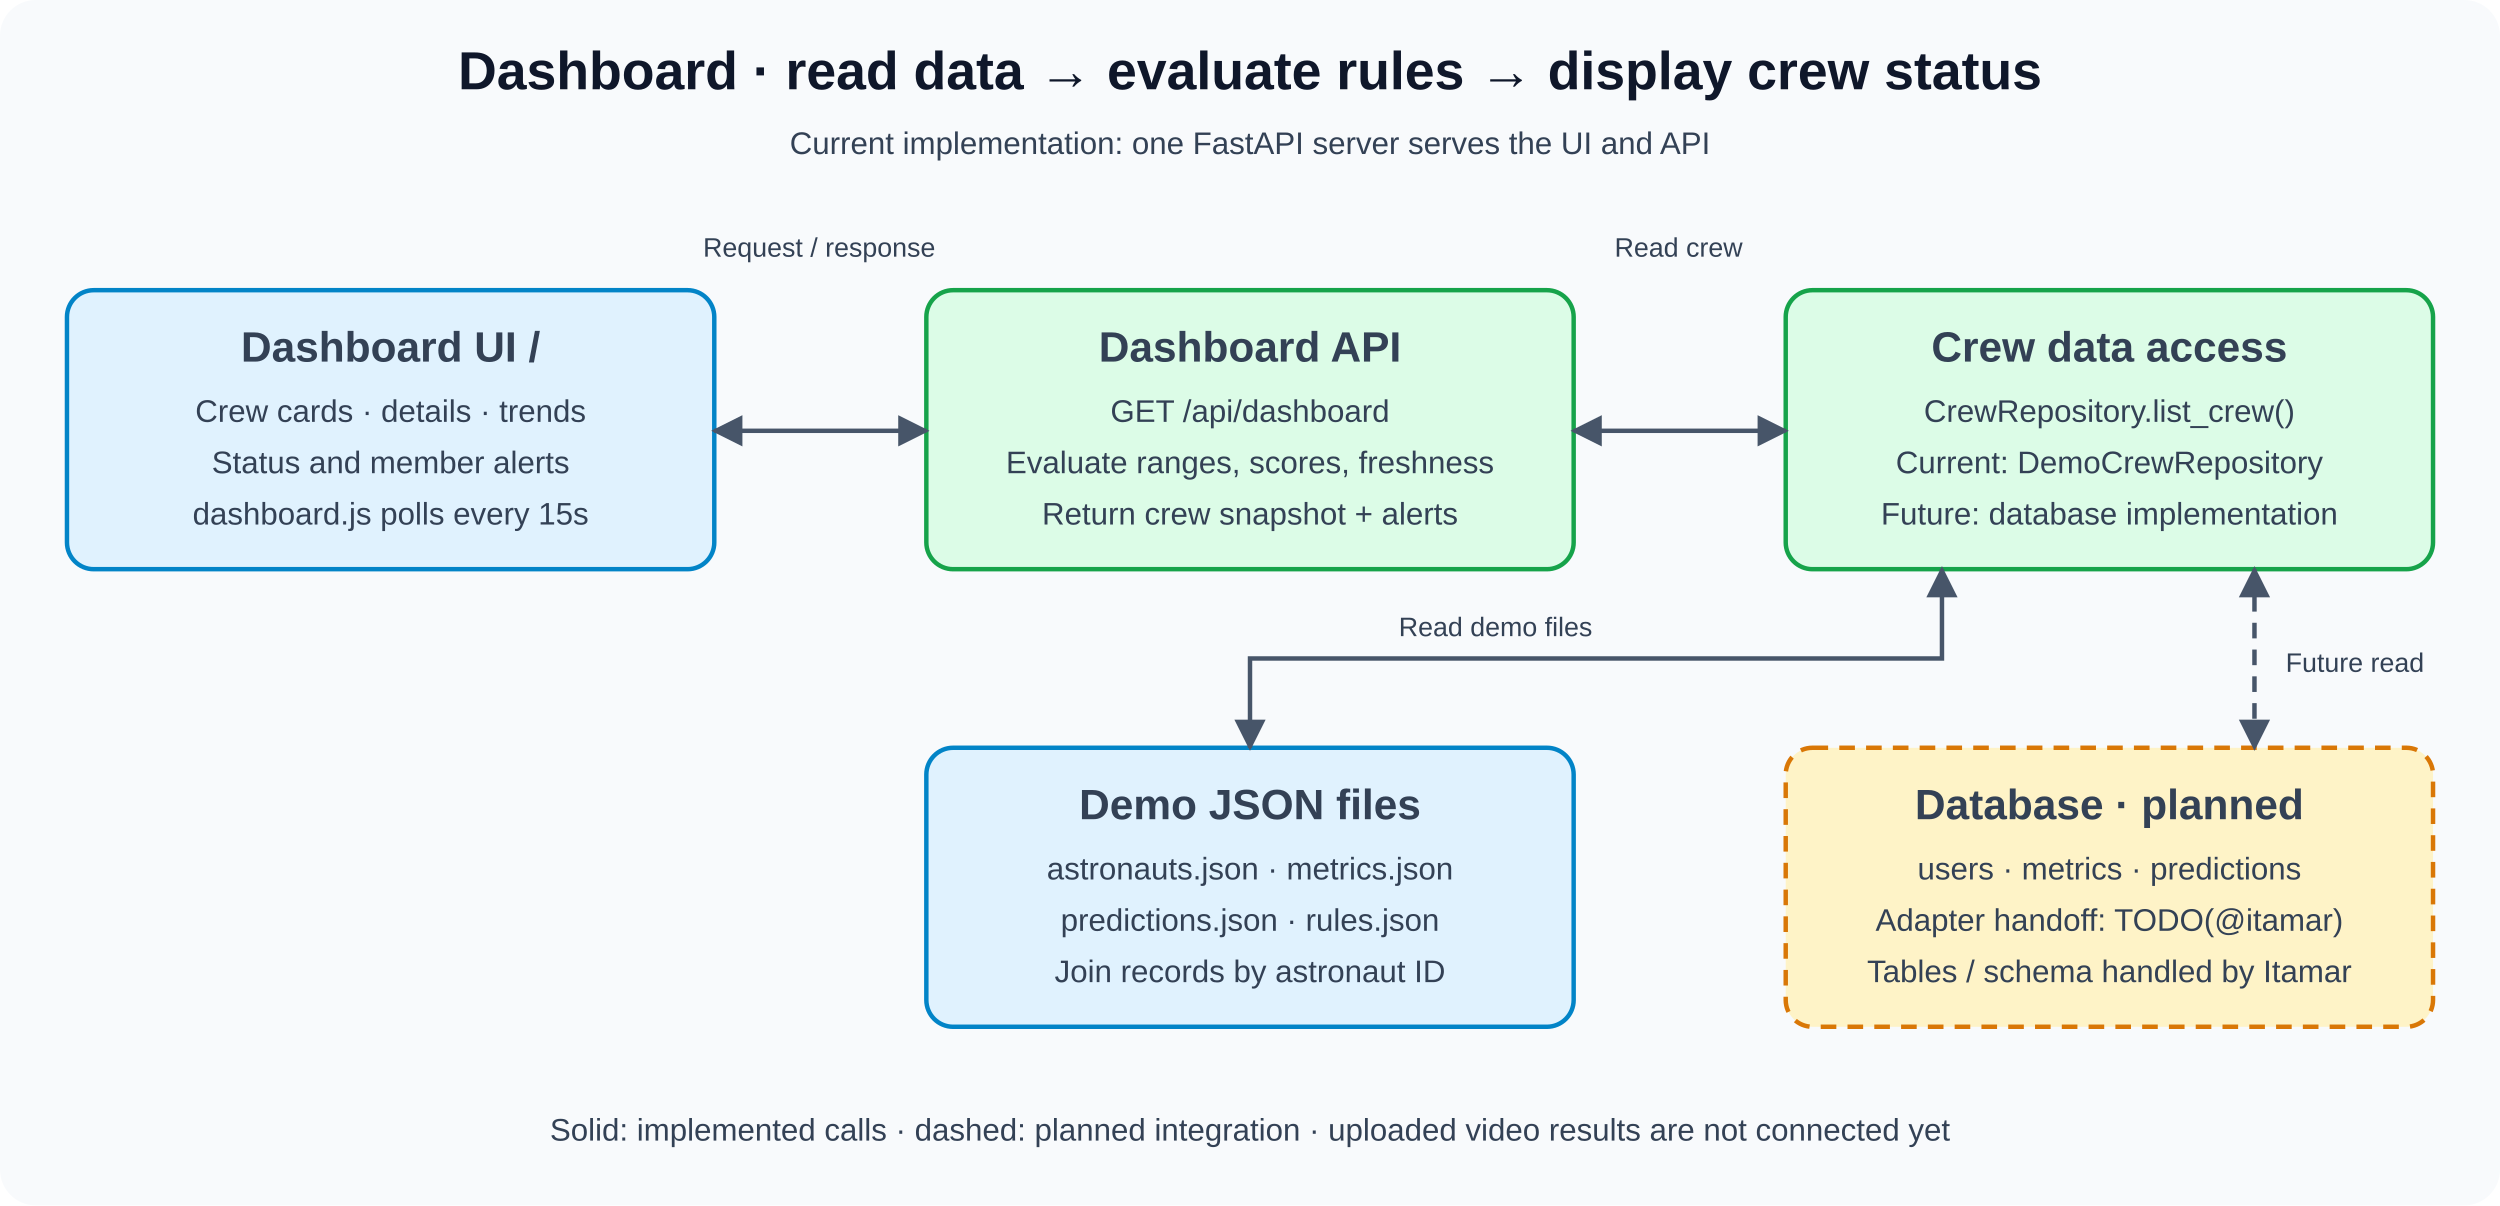
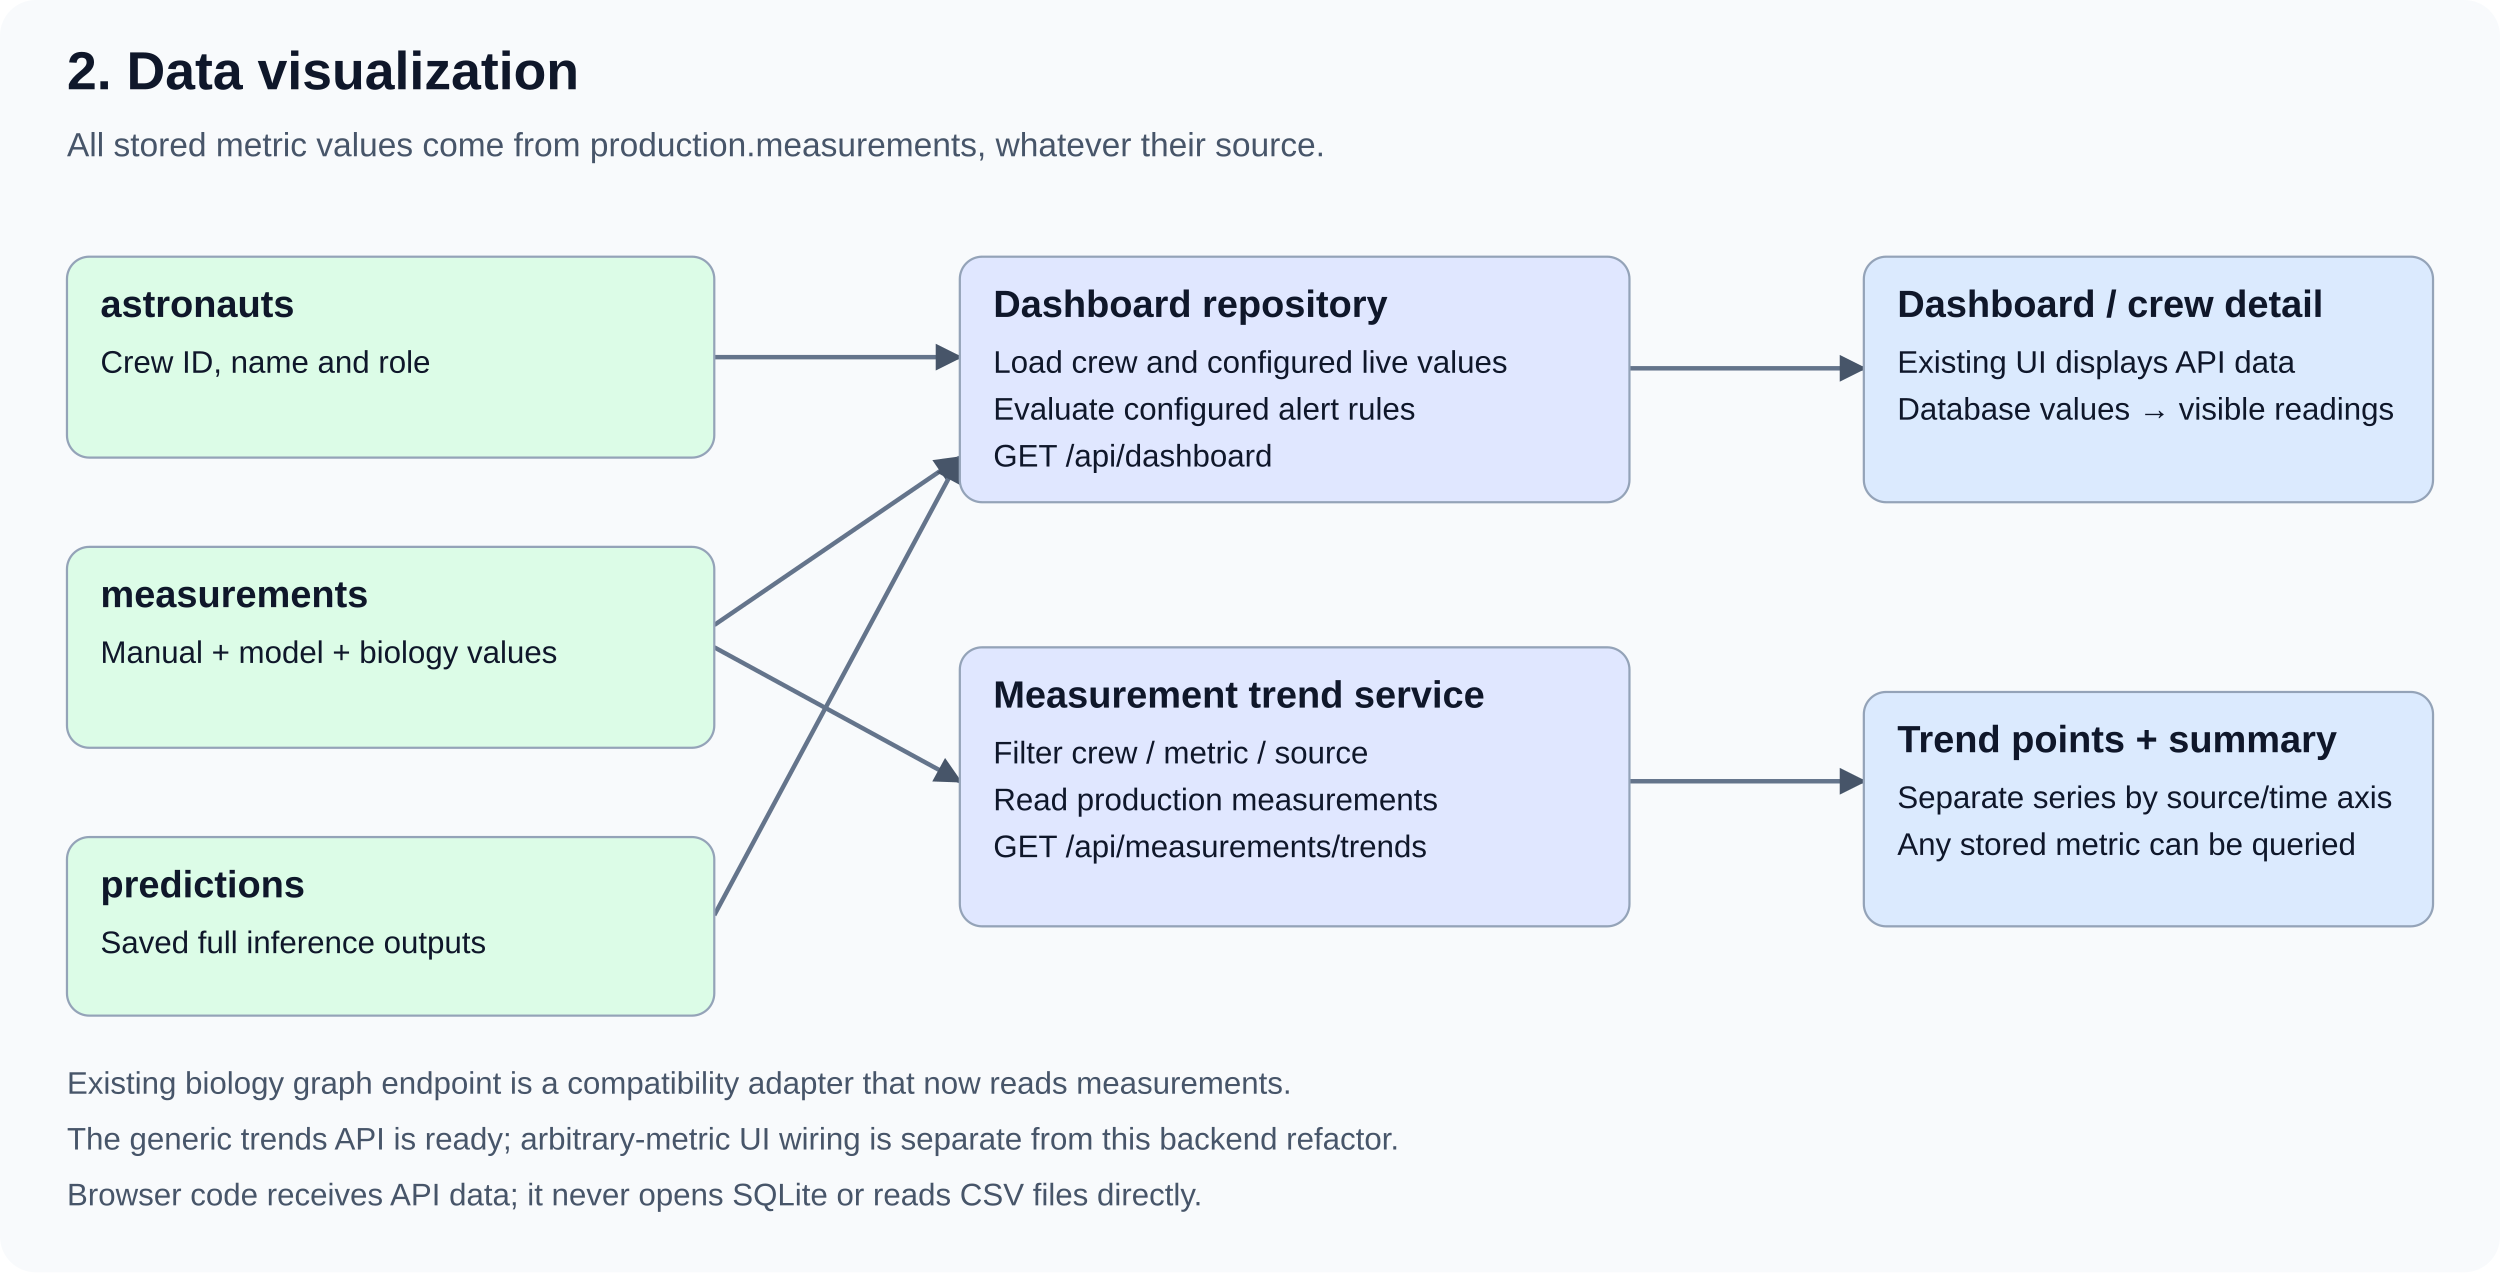
- <svg xmlns="http://www.w3.org/2000/svg" width="1120" height="540" viewBox="0 0 1120 540" role="img" aria-labelledby="title desc">
+ <svg xmlns="http://www.w3.org/2000/svg" width="1120" height="570" viewBox="0 0 1120 570" role="img" aria-labelledby="title desc">
  <defs>
-     <marker id="arrow" viewBox="0 0 10 10" refX="9" refY="5" markerWidth="7" markerHeight="7" orient="auto-start-reverse">
-       <path d="M0 0 10 5 0 10Z" fill="#475569" />
+     <marker id="arrow" viewBox="0 0 10 10" refX="9" refY="5" markerWidth="6" markerHeight="6" orient="auto">
+       <path d="M0 0L10 5L0 10Z" fill="#475569" />
    </marker>
  </defs>
-   <rect width="1120" height="540" rx="16" fill="#f8fafc" />
-   <g font-family="Arial, Helvetica, sans-serif" text-anchor="middle" fill="#334155">
-     <text x="560" y="40" font-size="24" font-weight="bold" fill="#0f172a">Dashboard · read data → evaluate rules → display crew status</text>
-     <text x="560" y="69" font-size="14">Current implementation: one FastAPI server serves the UI and API</text>
-     <rect x="30" y="130" width="290" height="125" rx="12" fill="#e0f2fe" stroke="#0284c7" stroke-width="2" />
-     <text x="175" y="162" font-size="19" font-weight="bold">Dashboard UI /</text>
-     <text x="175" y="189" font-size="14">Crew cards · details · trends</text>
-     <text x="175" y="212" font-size="14">Status and member alerts</text>
-     <text x="175" y="235" font-size="14">dashboard.js polls every 15s</text>
-     <rect x="415" y="130" width="290" height="125" rx="12" fill="#dcfce7" stroke="#16a34a" stroke-width="2" />
-     <text x="560" y="162" font-size="19" font-weight="bold">Dashboard API</text>
-     <text x="560" y="189" font-size="14">GET /api/dashboard</text>
-     <text x="560" y="212" font-size="14">Evaluate ranges, scores, freshness</text>
-     <text x="560" y="235" font-size="14">Return crew snapshot + alerts</text>
-     <rect x="800" y="130" width="290" height="125" rx="12" fill="#dcfce7" stroke="#16a34a" stroke-width="2" />
-     <text x="945" y="162" font-size="19" font-weight="bold">Crew data access</text>
-     <text x="945" y="189" font-size="14">CrewRepository.list_crew()</text>
-     <text x="945" y="212" font-size="14">Current: DemoCrewRepository</text>
-     <text x="945" y="235" font-size="14">Future: database implementation</text>
-     <rect x="415" y="335" width="290" height="125" rx="12" fill="#e0f2fe" stroke="#0284c7" stroke-width="2" />
-     <text x="560" y="367" font-size="19" font-weight="bold">Demo JSON files</text>
-     <text x="560" y="394" font-size="14">astronauts.json · metrics.json</text>
-     <text x="560" y="417" font-size="14">predictions.json · rules.json</text>
-     <text x="560" y="440" font-size="14">Join records by astronaut ID</text>
-     <rect x="800" y="335" width="290" height="125" rx="12" fill="#fef3c7" stroke="#d97706" stroke-width="2" stroke-dasharray="7 5" />
-     <text x="945" y="367" font-size="19" font-weight="bold">Database · planned</text>
-     <text x="945" y="394" font-size="14">users · metrics · predictions</text>
-     <text x="945" y="417" font-size="14">Adapter handoff: TODO(@itamar)</text>
-     <text x="945" y="440" font-size="14">Tables / schema handled by Itamar</text>
-     <path d="M320 193H415" fill="none" stroke="#475569" stroke-width="2" marker-start="url(#arrow)" marker-end="url(#arrow)" />
-     <text x="367" y="115" font-size="12">Request / response</text>
-     <path d="M705 193H800" fill="none" stroke="#475569" stroke-width="2" marker-start="url(#arrow)" marker-end="url(#arrow)" />
-     <text x="752" y="115" font-size="12">Read crew</text>
-     <path d="M870 255V295H560V335" fill="none" stroke="#475569" stroke-width="2" marker-start="url(#arrow)" marker-end="url(#arrow)" />
-     <text x="670" y="285" font-size="12">Read demo files</text>
-     <path d="M1010 255V335" fill="none" stroke="#475569" stroke-width="2" marker-start="url(#arrow)" marker-end="url(#arrow)" stroke-dasharray="7 5" />
-     <text x="1055" y="301" font-size="12">Future read</text>
-     <text x="560" y="511" font-size="14">Solid: implemented calls · dashed: planned integration · uploaded video results are not connected yet</text>
+   <rect width="1120" height="570" rx="16" fill="#f8fafc" />
+   <g font-family="Arial, sans-serif" fill="#0f172a">
+     <text x="30" y="40" font-size="24" font-weight="bold">2. Data visualization</text>
+     <text x="30" y="70" font-size="15" fill="#475569">All stored metric values come from production.measurements, whatever their source.</text>
+     <line x1="320" y1="160" x2="430" y2="160" stroke="#64748b" stroke-width="2" marker-end="url(#arrow)" />
+     <line x1="320" y1="280" x2="430" y2="205" stroke="#64748b" stroke-width="2" marker-end="url(#arrow)" />
+     <line x1="320" y1="410" x2="430" y2="205" stroke="#64748b" stroke-width="2" marker-end="url(#arrow)" />
+     <line x1="320" y1="290" x2="430" y2="350" stroke="#64748b" stroke-width="2" marker-end="url(#arrow)" />
+     <line x1="730" y1="165" x2="835" y2="165" stroke="#64748b" stroke-width="2" marker-end="url(#arrow)" />
+     <line x1="730" y1="350" x2="835" y2="350" stroke="#64748b" stroke-width="2" marker-end="url(#arrow)" />
+     <rect x="30" y="115" width="290" height="90" rx="10" fill="#dcfce7" stroke="#94a3b8" />
+     <text x="45" y="142" font-size="17" font-weight="bold">astronauts</text>
+     <text x="45" y="167" font-size="14">Crew ID, name and role</text>
+     <rect x="30" y="245" width="290" height="90" rx="10" fill="#dcfce7" stroke="#94a3b8" />
+     <text x="45" y="272" font-size="17" font-weight="bold">measurements</text>
+     <text x="45" y="297" font-size="14">Manual + model + biology values</text>
+     <rect x="30" y="375" width="290" height="80" rx="10" fill="#dcfce7" stroke="#94a3b8" />
+     <text x="45" y="402" font-size="17" font-weight="bold">predictions</text>
+     <text x="45" y="427" font-size="14">Saved full inference outputs</text>
+     <rect x="430" y="115" width="300" height="110" rx="10" fill="#e0e7ff" stroke="#94a3b8" />
+     <text x="445" y="142" font-size="17" font-weight="bold">Dashboard repository</text>
+     <text x="445" y="167" font-size="14">Load crew and configured live values</text>
+     <text x="445" y="188" font-size="14">Evaluate configured alert rules</text>
+     <text x="445" y="209" font-size="14">GET /api/dashboard</text>
+     <rect x="430" y="290" width="300" height="125" rx="10" fill="#e0e7ff" stroke="#94a3b8" />
+     <text x="445" y="317" font-size="17" font-weight="bold">Measurement trend service</text>
+     <text x="445" y="342" font-size="14">Filter crew / metric / source</text>
+     <text x="445" y="363" font-size="14">Read production measurements</text>
+     <text x="445" y="384" font-size="14">GET /api/measurements/trends</text>
+     <rect x="835" y="115" width="255" height="110" rx="10" fill="#dbeafe" stroke="#94a3b8" />
+     <text x="850" y="142" font-size="17" font-weight="bold">Dashboard / crew detail</text>
+     <text x="850" y="167" font-size="14">Existing UI displays API data</text>
+     <text x="850" y="188" font-size="14">Database values → visible readings</text>
+     <rect x="835" y="310" width="255" height="105" rx="10" fill="#dbeafe" stroke="#94a3b8" />
+     <text x="850" y="337" font-size="17" font-weight="bold">Trend points + summary</text>
+     <text x="850" y="362" font-size="14">Separate series by source/time axis</text>
+     <text x="850" y="383" font-size="14">Any stored metric can be queried</text>
+     <text x="30" y="490" font-size="14" fill="#475569">Existing biology graph endpoint is a compatibility adapter that now reads measurements.</text>
+     <text x="30" y="515" font-size="14" fill="#475569">The generic trends API is ready; arbitrary-metric UI wiring is separate from this backend refactor.</text>
+     <text x="30" y="540" font-size="14" fill="#475569">Browser code receives API data; it never opens SQLite or reads CSV files directly.</text>
  </g>
</svg>
